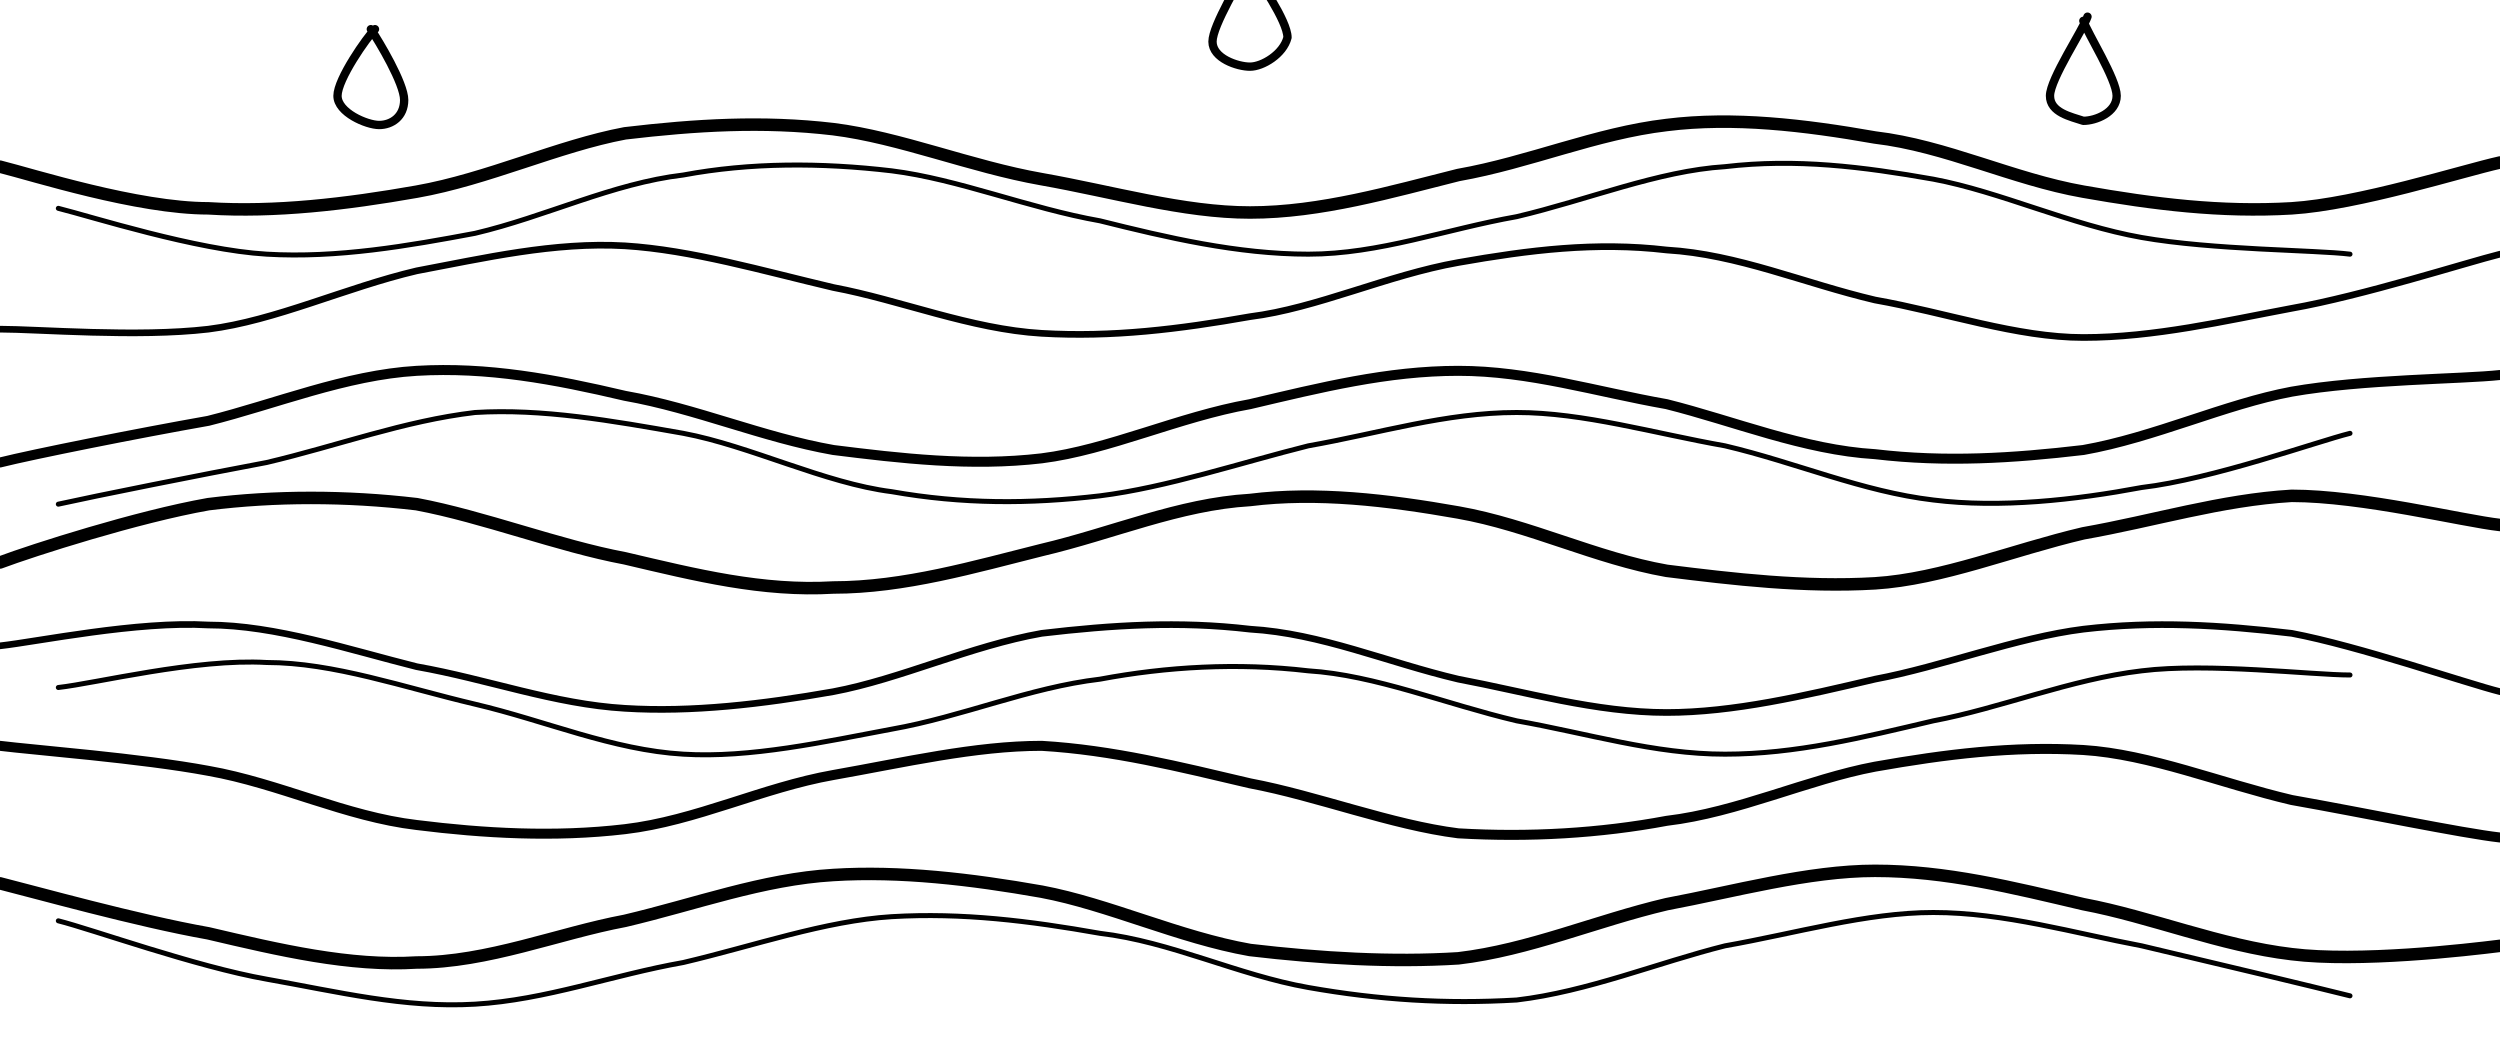
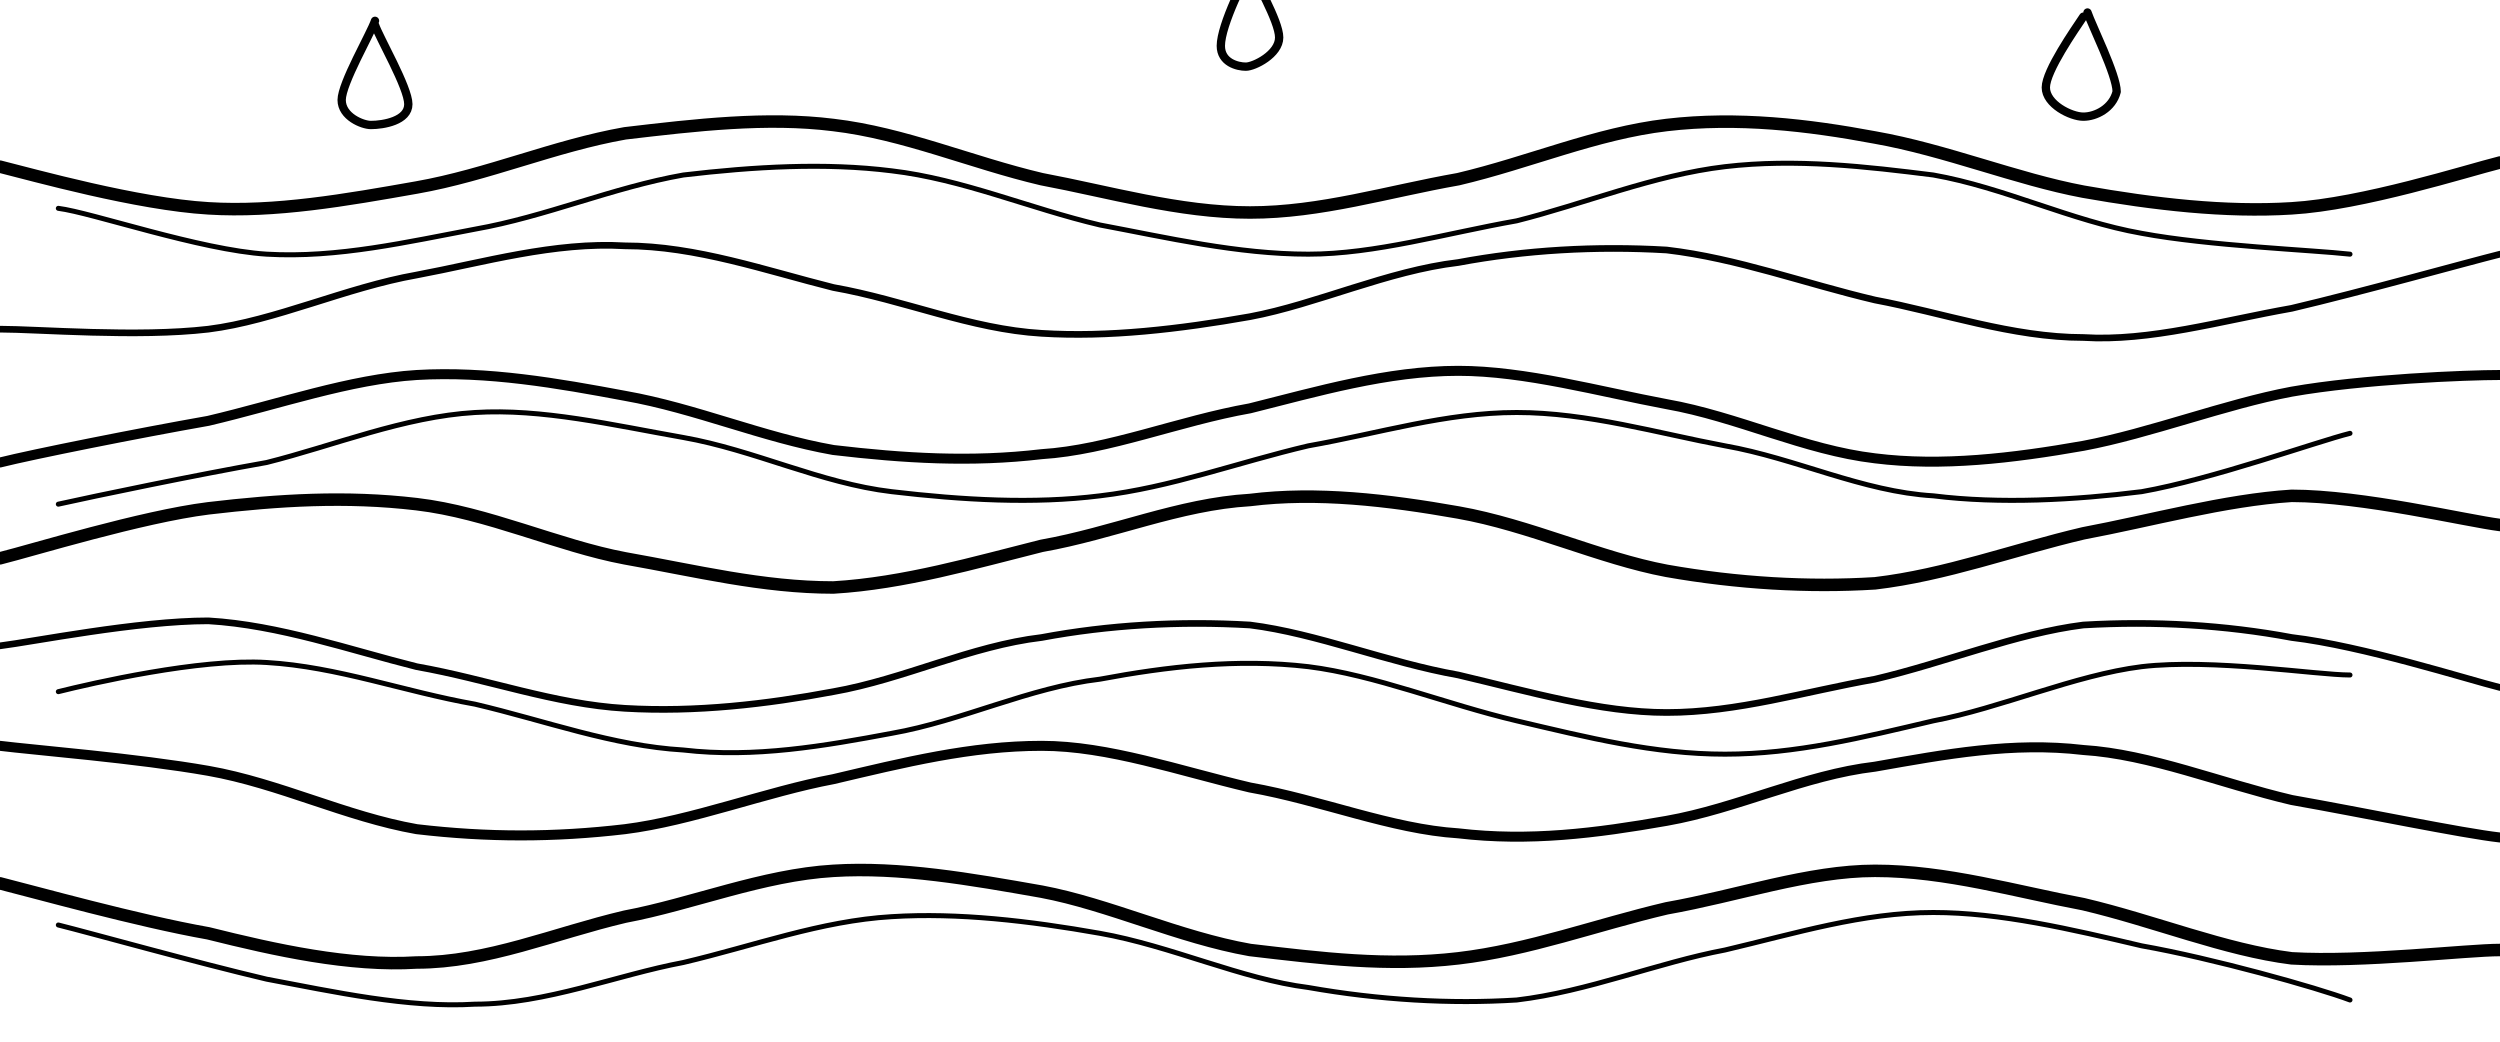
<svg xmlns="http://www.w3.org/2000/svg" viewBox="0 0 600 250" fill="none" stroke="currentColor" stroke-linecap="round" stroke-linejoin="round" aria-hidden="true" focusable="false">
-   <path d="M0 40C8 42 33 50 50 50C66 51 83 49 100 46C117 43 134 35 150 32C167 30 183 29 200 31C216 33 233 40 250 43C267 46 284 51 300 51C317 51 334 46 350 42C367 39 383 32 400 30C416 28 433 30 450 33C467 35 483 43 500 46C517 49 533 51 550 50C566 49 591 41 600 39" stroke-width="3" />
-   <path d="M14 50C22 52 47 60 64 61C81 62 98 59 114 56C131 52 147 44 164 42C180 39 197 39 214 41C230 43 247 50 264 53C280 57 297 61 314 61C331 61 347 55 364 52C381 48 398 41 414 40C431 38 447 40 464 43C480 46 497 54 514 57C531 60 556 60 564 61" stroke-width="1.2" />
-   <path d="M0 79C9 79 33 81 50 79C66 77 83 69 100 65C116 62 133 58 150 59C166 60 183 65 200 69C216 72 233 79 250 80C267 81 283 79 300 76C316 74 333 66 350 63C367 60 383 58 400 60C417 61 433 68 450 72C467 75 484 81 500 81C517 81 534 77 550 74C567 71 592 63 600 61" stroke-width="1.6" />
-   <path d="M0 111C8 109 33 104 50 101C66 97 83 90 100 89C117 88 133 91 150 95C167 98 183 105 200 108C216 110 233 112 250 110C266 108 283 100 300 97C317 93 333 89 350 89C367 89 383 94 400 97C416 101 433 108 450 109C467 111 483 110 500 108C517 105 534 97 550 94C567 91 591 91 600 90" stroke-width="2.4" />
-   <path d="M14 121C23 119 48 114 64 111C81 107 97 101 114 99C130 98 147 101 164 104C180 107 198 116 214 118C231 121 247 121 264 119C280 117 298 111 314 107C331 104 347 99 364 99C380 99 397 104 414 107C431 111 447 118 464 120C480 122 498 120 514 117C531 115 556 106 564 104" stroke-width="1.2" />
-   <path d="M0 135C8 132 33 124 50 121C66 119 83 119 100 121C116 124 134 131 150 134C167 138 183 142 200 141C217 141 234 136 250 132C267 128 283 121 300 120C316 118 333 120 350 123C367 126 383 134 400 137C416 139 433 141 450 140C466 139 483 132 500 128C517 125 533 120 550 119C567 119 591 125 600 126" stroke-width="3" />
-   <path d="M0 155C9 154 33 149 50 150C66 150 84 156 100 160C117 163 133 169 150 170C166 171 183 169 200 166C216 163 233 155 250 152C267 150 283 149 300 151C317 152 333 159 350 163C366 166 383 171 400 171C416 171 433 167 450 163C466 160 484 153 500 151C517 149 533 150 550 152C566 155 592 164 600 166" stroke-width="1.6" />
-   <path d="M14 165C23 164 47 158 64 159C80 159 97 165 114 169C131 173 147 180 164 181C180 182 198 178 214 175C231 172 247 165 264 163C280 160 297 159 314 161C330 162 347 169 364 173C381 176 397 181 414 181C431 181 447 177 464 173C480 170 497 163 514 161C530 159 555 162 564 162" stroke-width="1.2" />
-   <path d="M0 179C8 180 34 182 50 185C67 188 83 196 100 198C116 200 133 201 150 199C167 197 183 189 200 186C217 183 234 179 250 179C267 180 283 184 300 188C316 191 334 198 350 200C367 201 384 200 400 197C417 195 434 187 450 184C467 181 483 179 500 180C516 181 533 188 550 192C567 195 591 200 600 201" stroke-width="2.4" />
-   <path d="M0 212C8 214 33 221 50 224C67 228 84 232 100 231C117 231 134 224 150 221C167 217 183 211 200 210C216 209 233 211 250 214C266 217 283 225 300 228C317 230 334 231 350 230C367 228 383 221 400 217C416 214 434 209 450 209C467 209 483 213 500 217C516 220 533 227 550 229C566 231 592 228 600 227" stroke-width="3" />
-   <path d="M14 221C22 223 47 232 64 235C81 238 97 242 114 241C131 240 147 234 164 231C181 227 198 221 214 220C231 219 247 221 264 224C281 226 297 234 314 237C331 240 347 241 364 240C381 238 398 231 414 227C431 224 448 219 464 219C481 219 498 224 514 227C531 231 556 237 564 239" stroke-width="1.2" />
-   <path d="M90 7C88 9 81 19 81 23C81 27 88 30 91 30C94 30 97 28 97 24C97 20 91 10 89 7" stroke-width="2" />
-   <path d="M299 -8C298 -5 291 6 291 10C291 14 297 16 300 16C303 16 308 13 309 9C309 5 302 -5 300 -8" stroke-width="2" />
-   <path d="M501 4C500 7 492 19 492 23C492 27 497 28 500 29C503 29 508 27 508 23C508 19 501 8 500 5" stroke-width="2" />
+   <path d="M0 40C8 42 33 49 50 50C66 51 83 48 100 45C117 42 133 35 150 32C167 30 184 28 200 30C217 32 233 39 250 43C266 46 283 51 300 51C317 51 333 46 350 43C367 39 383 32 400 30C417 28 434 30 450 33C467 36 484 43 500 46C517 49 534 51 550 50C567 49 592 41 600 39" stroke-width="3" />
+   <path d="M14 50C22 51 48 60 64 61C81 62 98 58 114 55C131 52 147 45 164 42C181 40 198 39 214 41C231 43 247 50 264 54C280 57 297 61 314 61C330 61 347 56 364 53C380 49 397 42 414 40C431 38 448 40 464 42C481 45 497 53 514 56C530 59 555 60 564 61" stroke-width="1.2" />
+   <path d="M0 79C9 79 33 81 50 79C66 77 83 69 100 66C116 63 133 58 150 59C167 59 184 65 200 69C217 72 233 79 250 80C266 81 283 79 300 76C316 73 333 65 350 63C366 60 383 59 400 60C417 62 433 68 450 72C466 75 483 81 500 81C516 82 533 77 550 74C567 70 592 63 600 61" stroke-width="1.6" />
+   <path d="M0 111C8 109 33 104 50 101C67 97 84 91 100 90C117 89 134 92 150 95C167 98 183 105 200 108C217 110 233 111 250 109C266 108 283 101 300 98C316 94 333 89 350 89C366 89 384 94 400 97C417 100 433 108 450 110C466 112 483 110 500 107C516 104 534 97 550 94C567 91 592 90 600 90" stroke-width="2.4" />
+   <path d="M14 121C23 119 47 114 64 111C80 107 97 100 114 99C130 98 147 102 164 105C181 108 197 116 214 118C231 120 248 121 264 119C281 117 297 111 314 107C331 104 347 99 364 99C381 99 398 104 414 107C431 110 447 118 464 119C480 121 498 120 514 118C531 115 556 106 564 104" stroke-width="1.2" />
+   <path d="M0 134C8 132 34 124 50 122C67 120 83 119 100 121C117 123 134 131 150 134C167 137 183 141 200 141C217 140 234 135 250 131C267 128 283 121 300 120C316 118 333 120 350 123C367 126 384 134 400 137C417 140 434 141 450 140C467 138 483 132 500 128C516 125 534 120 550 119C567 119 592 125 600 126" stroke-width="3" />
+   <path d="M0 155C8 154 33 149 50 149C67 150 84 156 100 160C117 163 133 169 150 170C167 171 184 169 200 166C217 163 233 155 250 153C266 150 283 149 300 150C316 152 333 159 350 162C367 166 384 171 400 171C417 171 433 166 450 163C467 159 484 152 500 150C517 149 534 150 550 153C567 155 592 163 600 165" stroke-width="1.6" />
+   <path d="M14 166C22 164 48 158 64 159C81 160 97 166 114 169C131 173 147 179 164 180C181 182 198 179 214 176C231 173 247 165 264 163C280 160 297 158 314 160C330 162 347 169 364 173C381 177 397 181 414 181C431 181 447 177 464 173C480 170 498 162 514 160C531 158 556 162 564 162" stroke-width="1.2" />
+   <path d="M0 179C8 180 33 182 50 185C67 188 83 196 100 199C117 201 133 201 150 199C166 197 184 190 200 187C217 183 233 179 250 179C266 179 283 185 300 189C317 192 334 199 350 200C367 202 383 200 400 197C417 194 433 186 450 184C467 181 483 178 500 180C516 181 533 188 550 192C567 195 591 200 600 201" stroke-width="2.4" />
+   <path d="M0 212C8 214 33 221 50 224C66 228 84 232 100 231C117 231 133 224 150 220C166 217 183 210 200 209C216 208 233 211 250 214C266 217 283 225 300 228C317 230 333 232 350 230C367 228 383 222 400 218C417 215 434 209 450 209C467 209 484 214 500 217C517 221 534 228 550 230C567 231 592 228 600 228" stroke-width="3" />
+   <path d="M14 222C22 224 47 231 64 235C80 238 98 242 114 241C131 241 148 234 164 231C181 227 197 221 214 220C230 219 247 221 264 224C281 227 298 235 314 237C331 240 348 241 364 240C381 238 398 231 414 228C431 224 447 219 464 219C480 219 497 223 514 227C531 230 556 237 564 240" stroke-width="1.2" />
+   <path d="M90 5C89 8 82 20 82 24C82 28 87 30 89 30C92 30 98 29 98 25C98 21 91 9 90 6" stroke-width="2" />
+   <path d="M301 -9C299 -6 293 6 293 11C293 15 297 16 299 16C301 16 307 13 307 9C307 5 301 -5 300 -8" stroke-width="2" />
+   <path d="M500 4C498 7 491 17 491 21C491 25 497 28 500 28C503 28 507 26 508 22C508 18 502 6 501 3" stroke-width="2" />
</svg>
